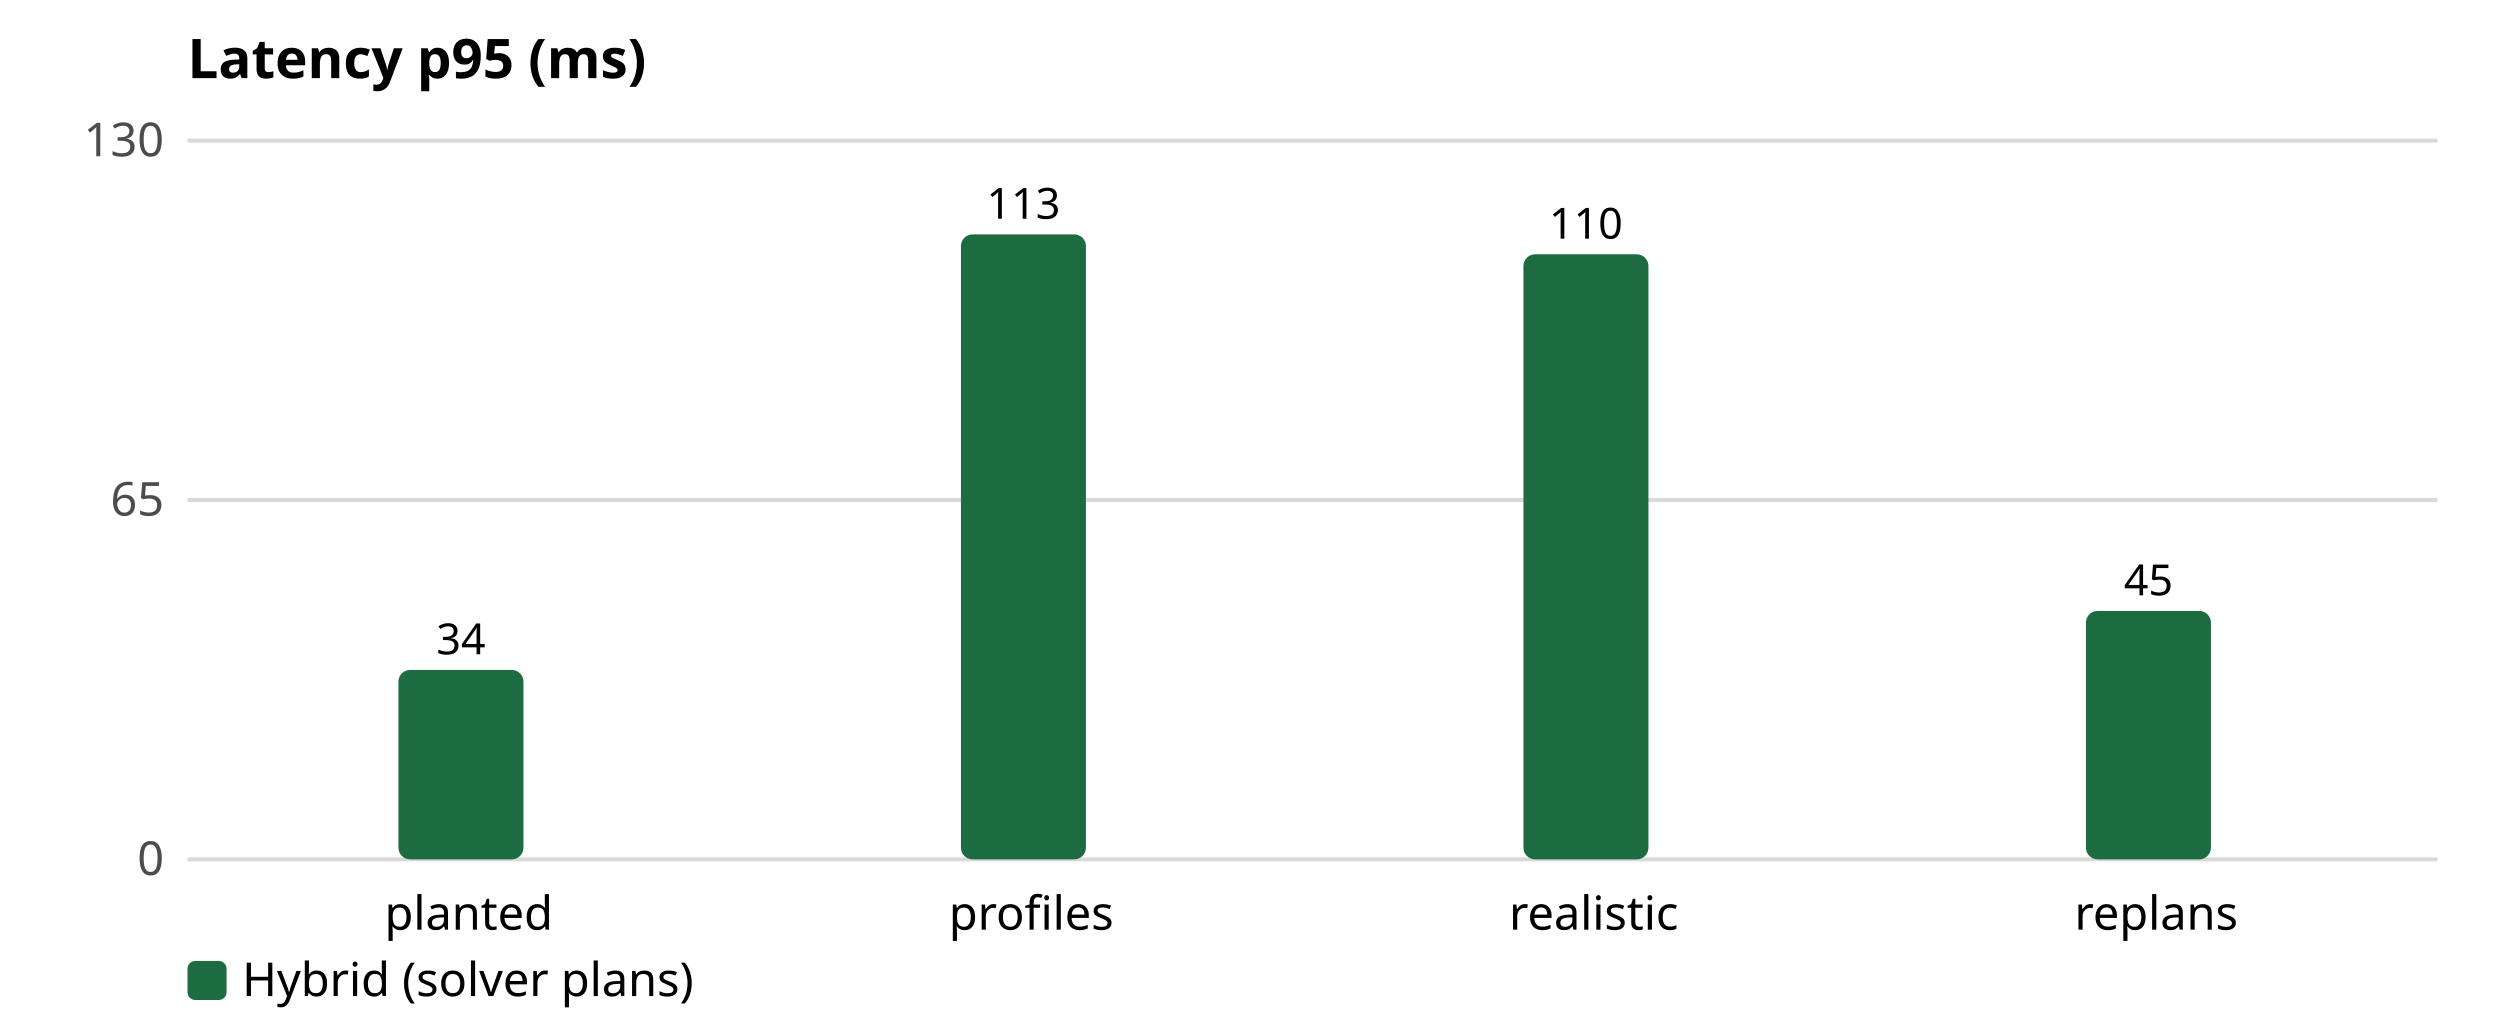
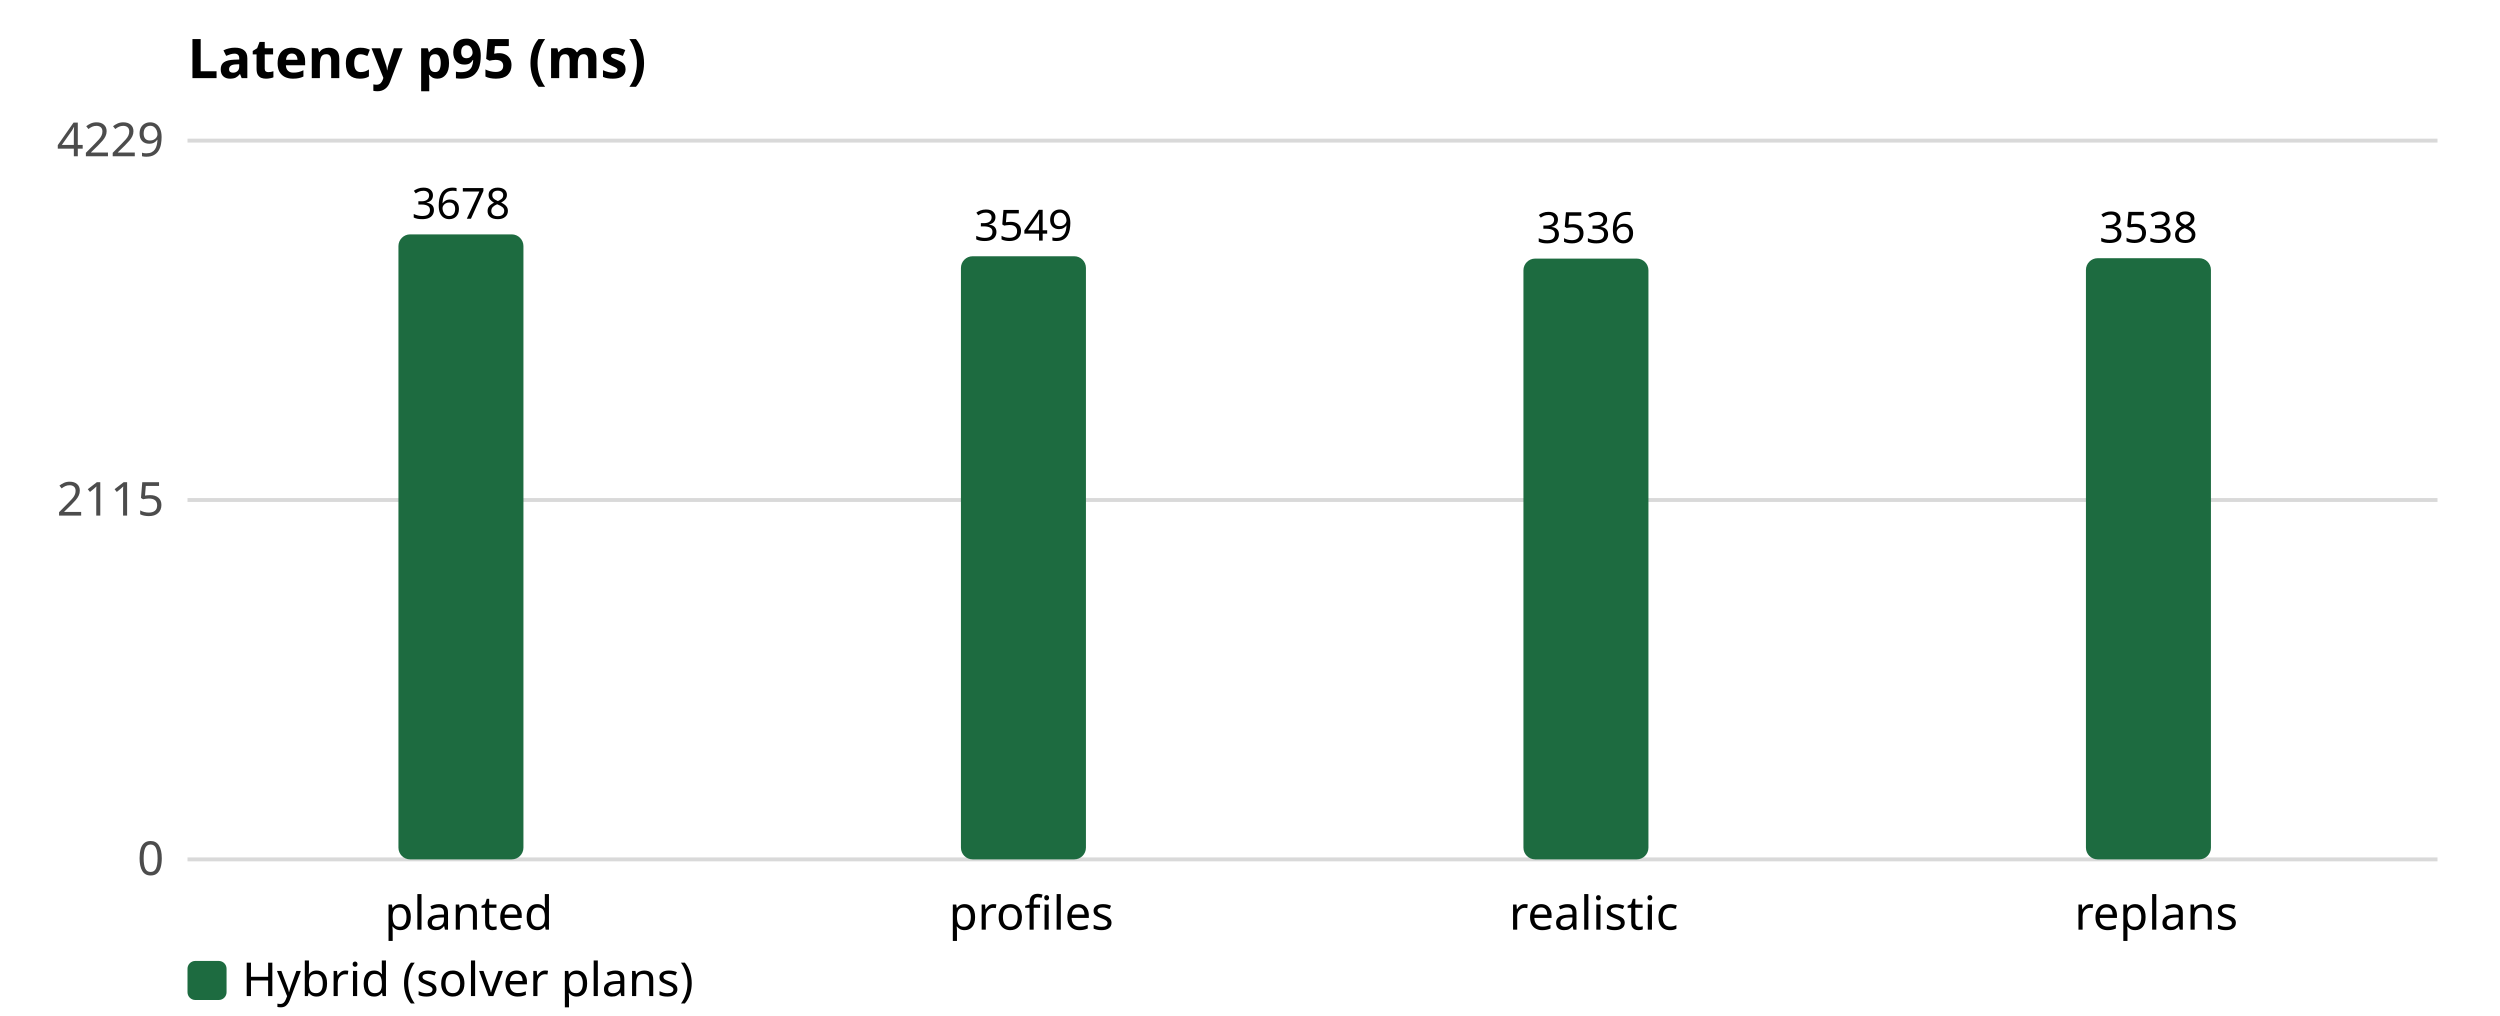
<svg xmlns="http://www.w3.org/2000/svg" viewBox="0 0 640 260" role="img" aria-label="Latency p95 (ms)" font-family="system-ui,sans-serif" font-size="12" fill="currentColor">
  <text x="48" y="20" font-size="14" font-weight="600">Latency p95 (ms)</text>
  <line x1="48" x2="624" y1="220.0" y2="220.0" stroke="currentColor" stroke-opacity="0.15" />
  <text x="42" y="224.0" text-anchor="end" opacity="0.7">0</text>
  <line x1="48" x2="624" y1="128.0" y2="128.0" stroke="currentColor" stroke-opacity="0.15" />
-   <text x="42" y="132.0" text-anchor="end" opacity="0.7">65</text>
+   <text x="42" y="132.0" text-anchor="end" opacity="0.7">2115</text>
  <line x1="48" x2="624" y1="36.0" y2="36.0" stroke="currentColor" stroke-opacity="0.15" />
-   <text x="42" y="40.0" text-anchor="end" opacity="0.7">130</text>
-   <rect x="102.0" y="171.5" width="32.0" height="48.5" rx="3" fill="#1d6b40" />
-   <text x="118.0" y="167.5" text-anchor="middle" font-size="11">34</text>
+   <text x="42" y="40.0" text-anchor="end" opacity="0.7">4229</text>
+   <rect x="102.0" y="60.0" width="32.0" height="160.0" rx="3" fill="#1d6b40" />
+   <text x="118.0" y="56.0" text-anchor="middle" font-size="11">3678</text>
  <text x="120.0" y="238" text-anchor="middle">planted</text>
-   <rect x="246.0" y="60.0" width="32.0" height="160.0" rx="3" fill="#1d6b40" />
-   <text x="262.0" y="56.0" text-anchor="middle" font-size="11">113</text>
+   <rect x="246.0" y="65.6" width="32.0" height="154.4" rx="3" fill="#1d6b40" />
+   <text x="262.0" y="61.6" text-anchor="middle" font-size="11">3549</text>
  <text x="264.0" y="238" text-anchor="middle">profiles</text>
-   <rect x="390.0" y="65.1" width="32.0" height="154.9" rx="3" fill="#1d6b40" />
-   <text x="406.0" y="61.1" text-anchor="middle" font-size="11">110</text>
+   <rect x="390.0" y="66.2" width="32.0" height="153.8" rx="3" fill="#1d6b40" />
+   <text x="406.0" y="62.2" text-anchor="middle" font-size="11">3536</text>
  <text x="408.0" y="238" text-anchor="middle">realistic</text>
-   <rect x="534.0" y="156.4" width="32.0" height="63.6" rx="3" fill="#1d6b40" />
-   <text x="550.0" y="152.4" text-anchor="middle" font-size="11">45</text>
+   <rect x="534.0" y="66.1" width="32.0" height="153.9" rx="3" fill="#1d6b40" />
+   <text x="550.0" y="62.1" text-anchor="middle" font-size="11">3538</text>
  <text x="552.0" y="238" text-anchor="middle">replans</text>
  <rect x="48" y="246" width="10" height="10" rx="2" fill="#1d6b40" />
  <text x="62" y="255">Hybrid (solver plans)</text>
</svg>
